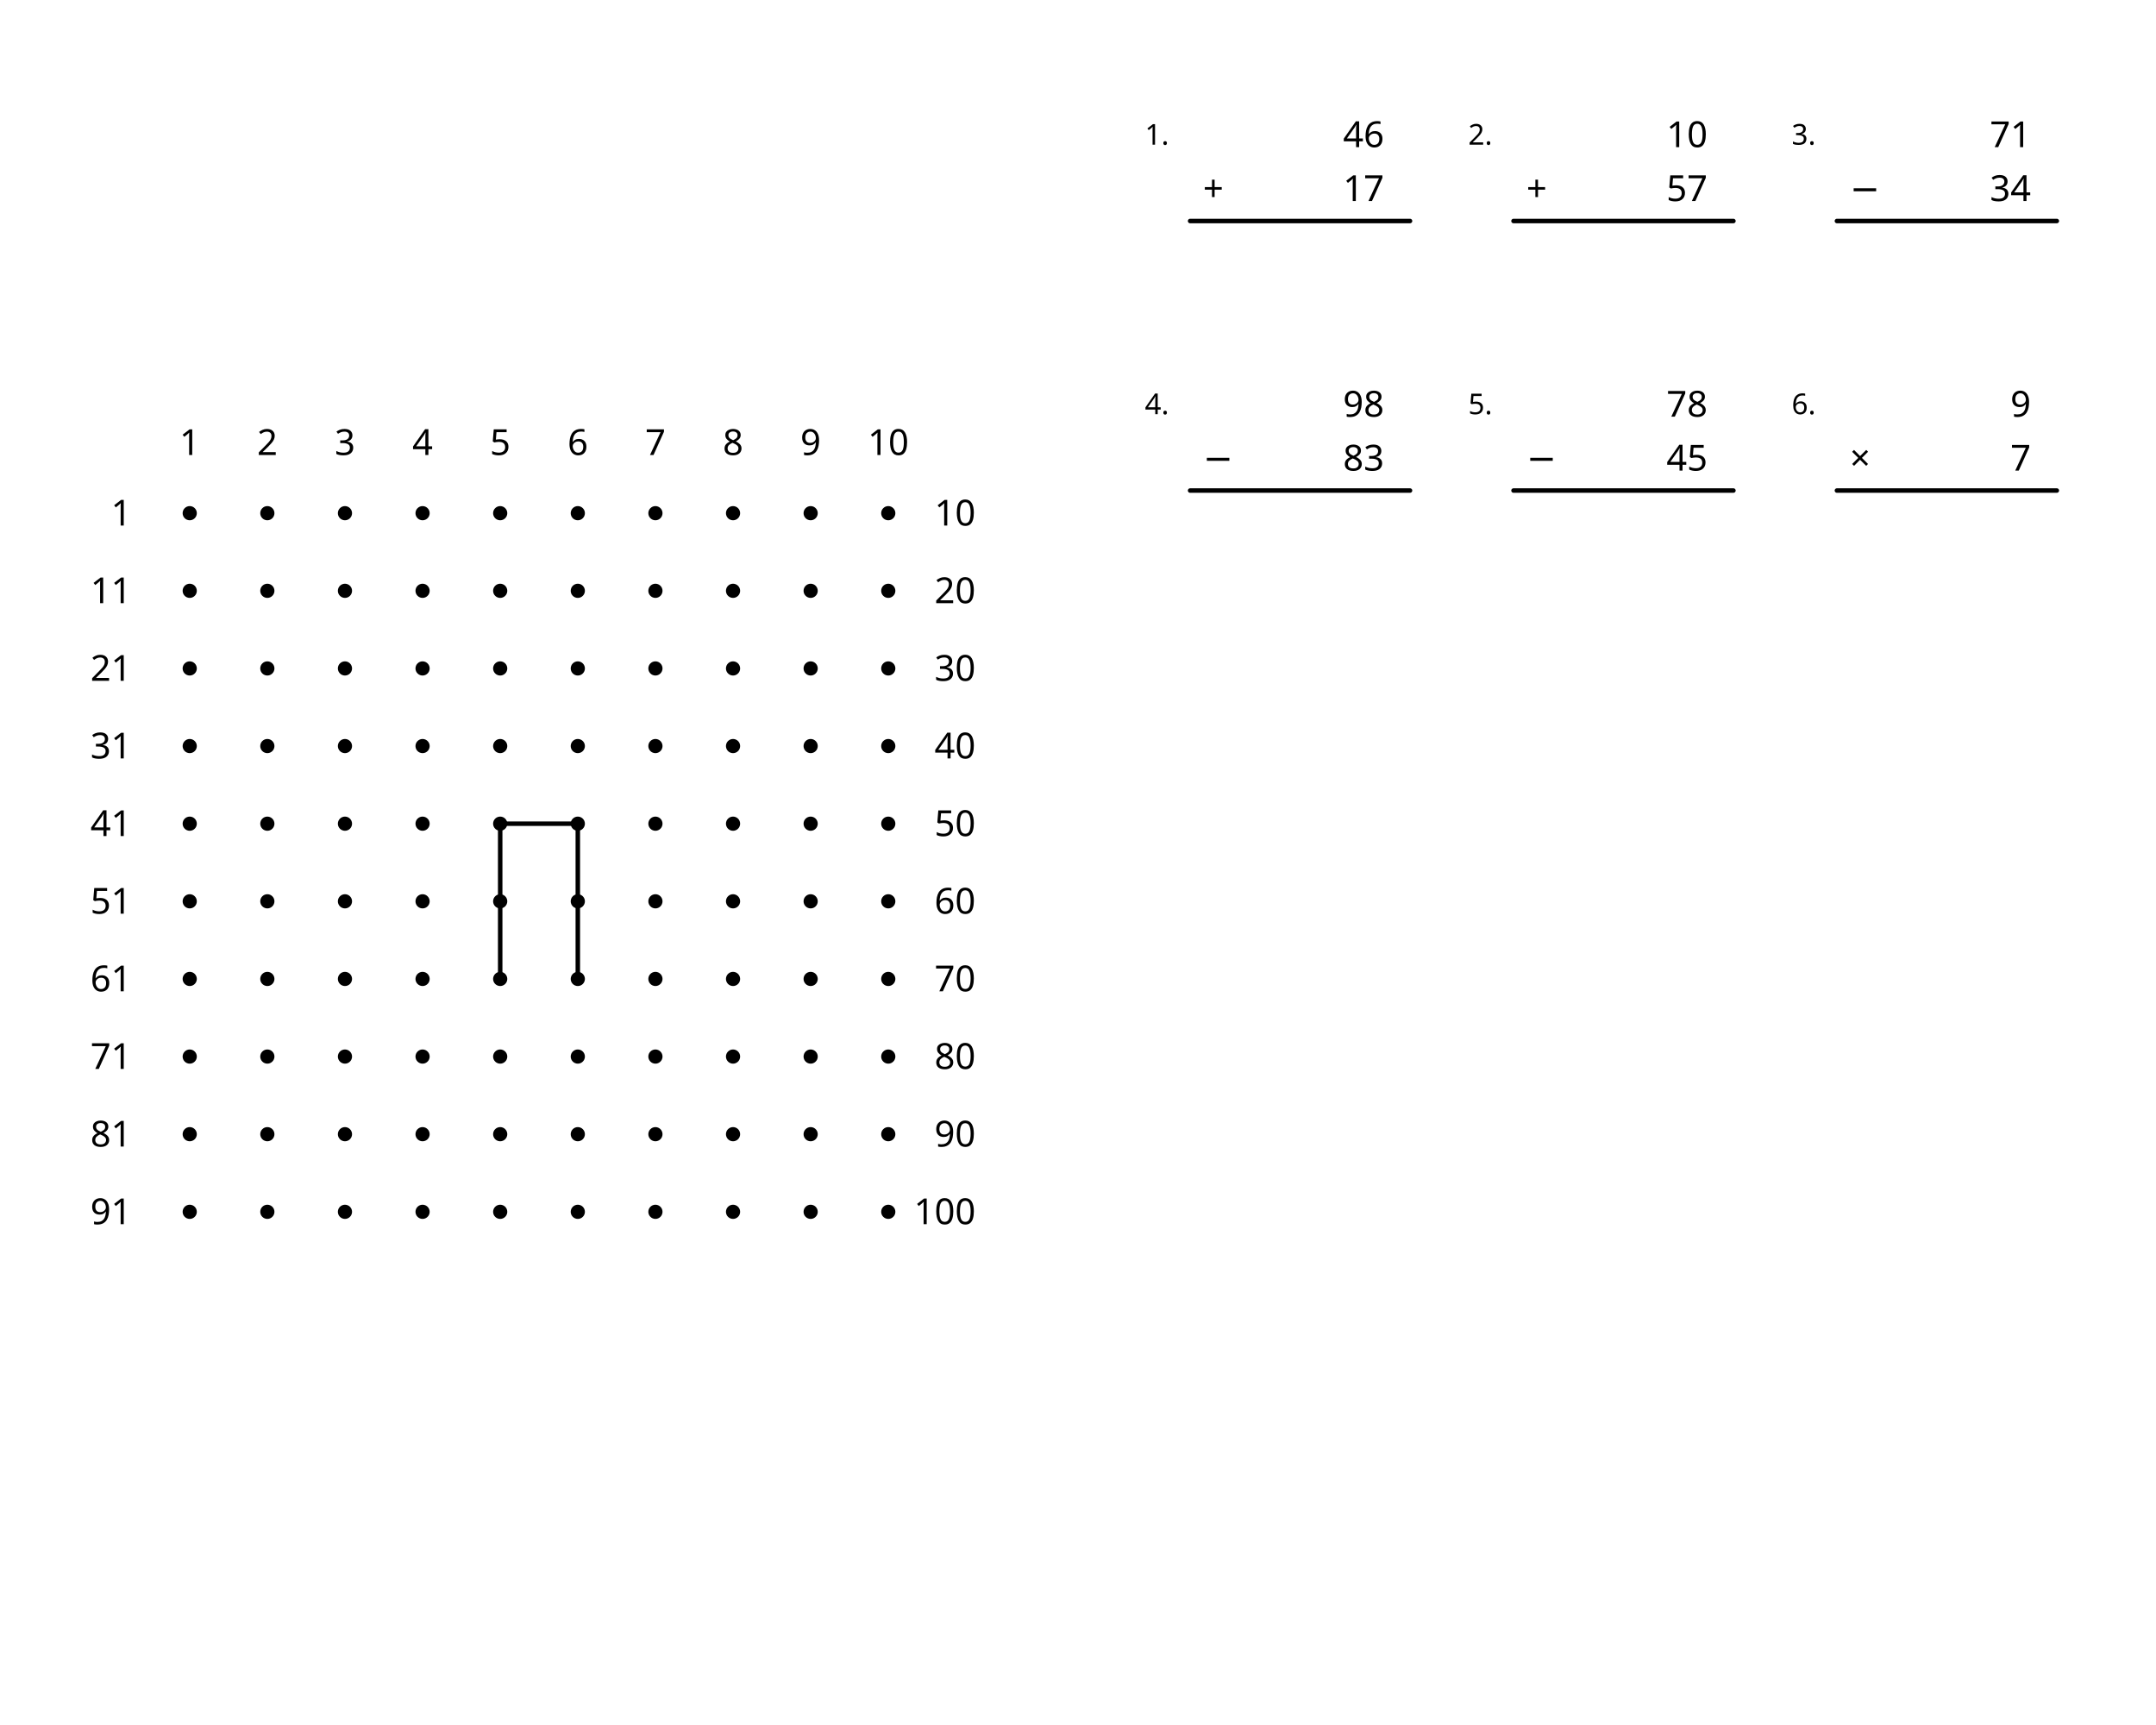
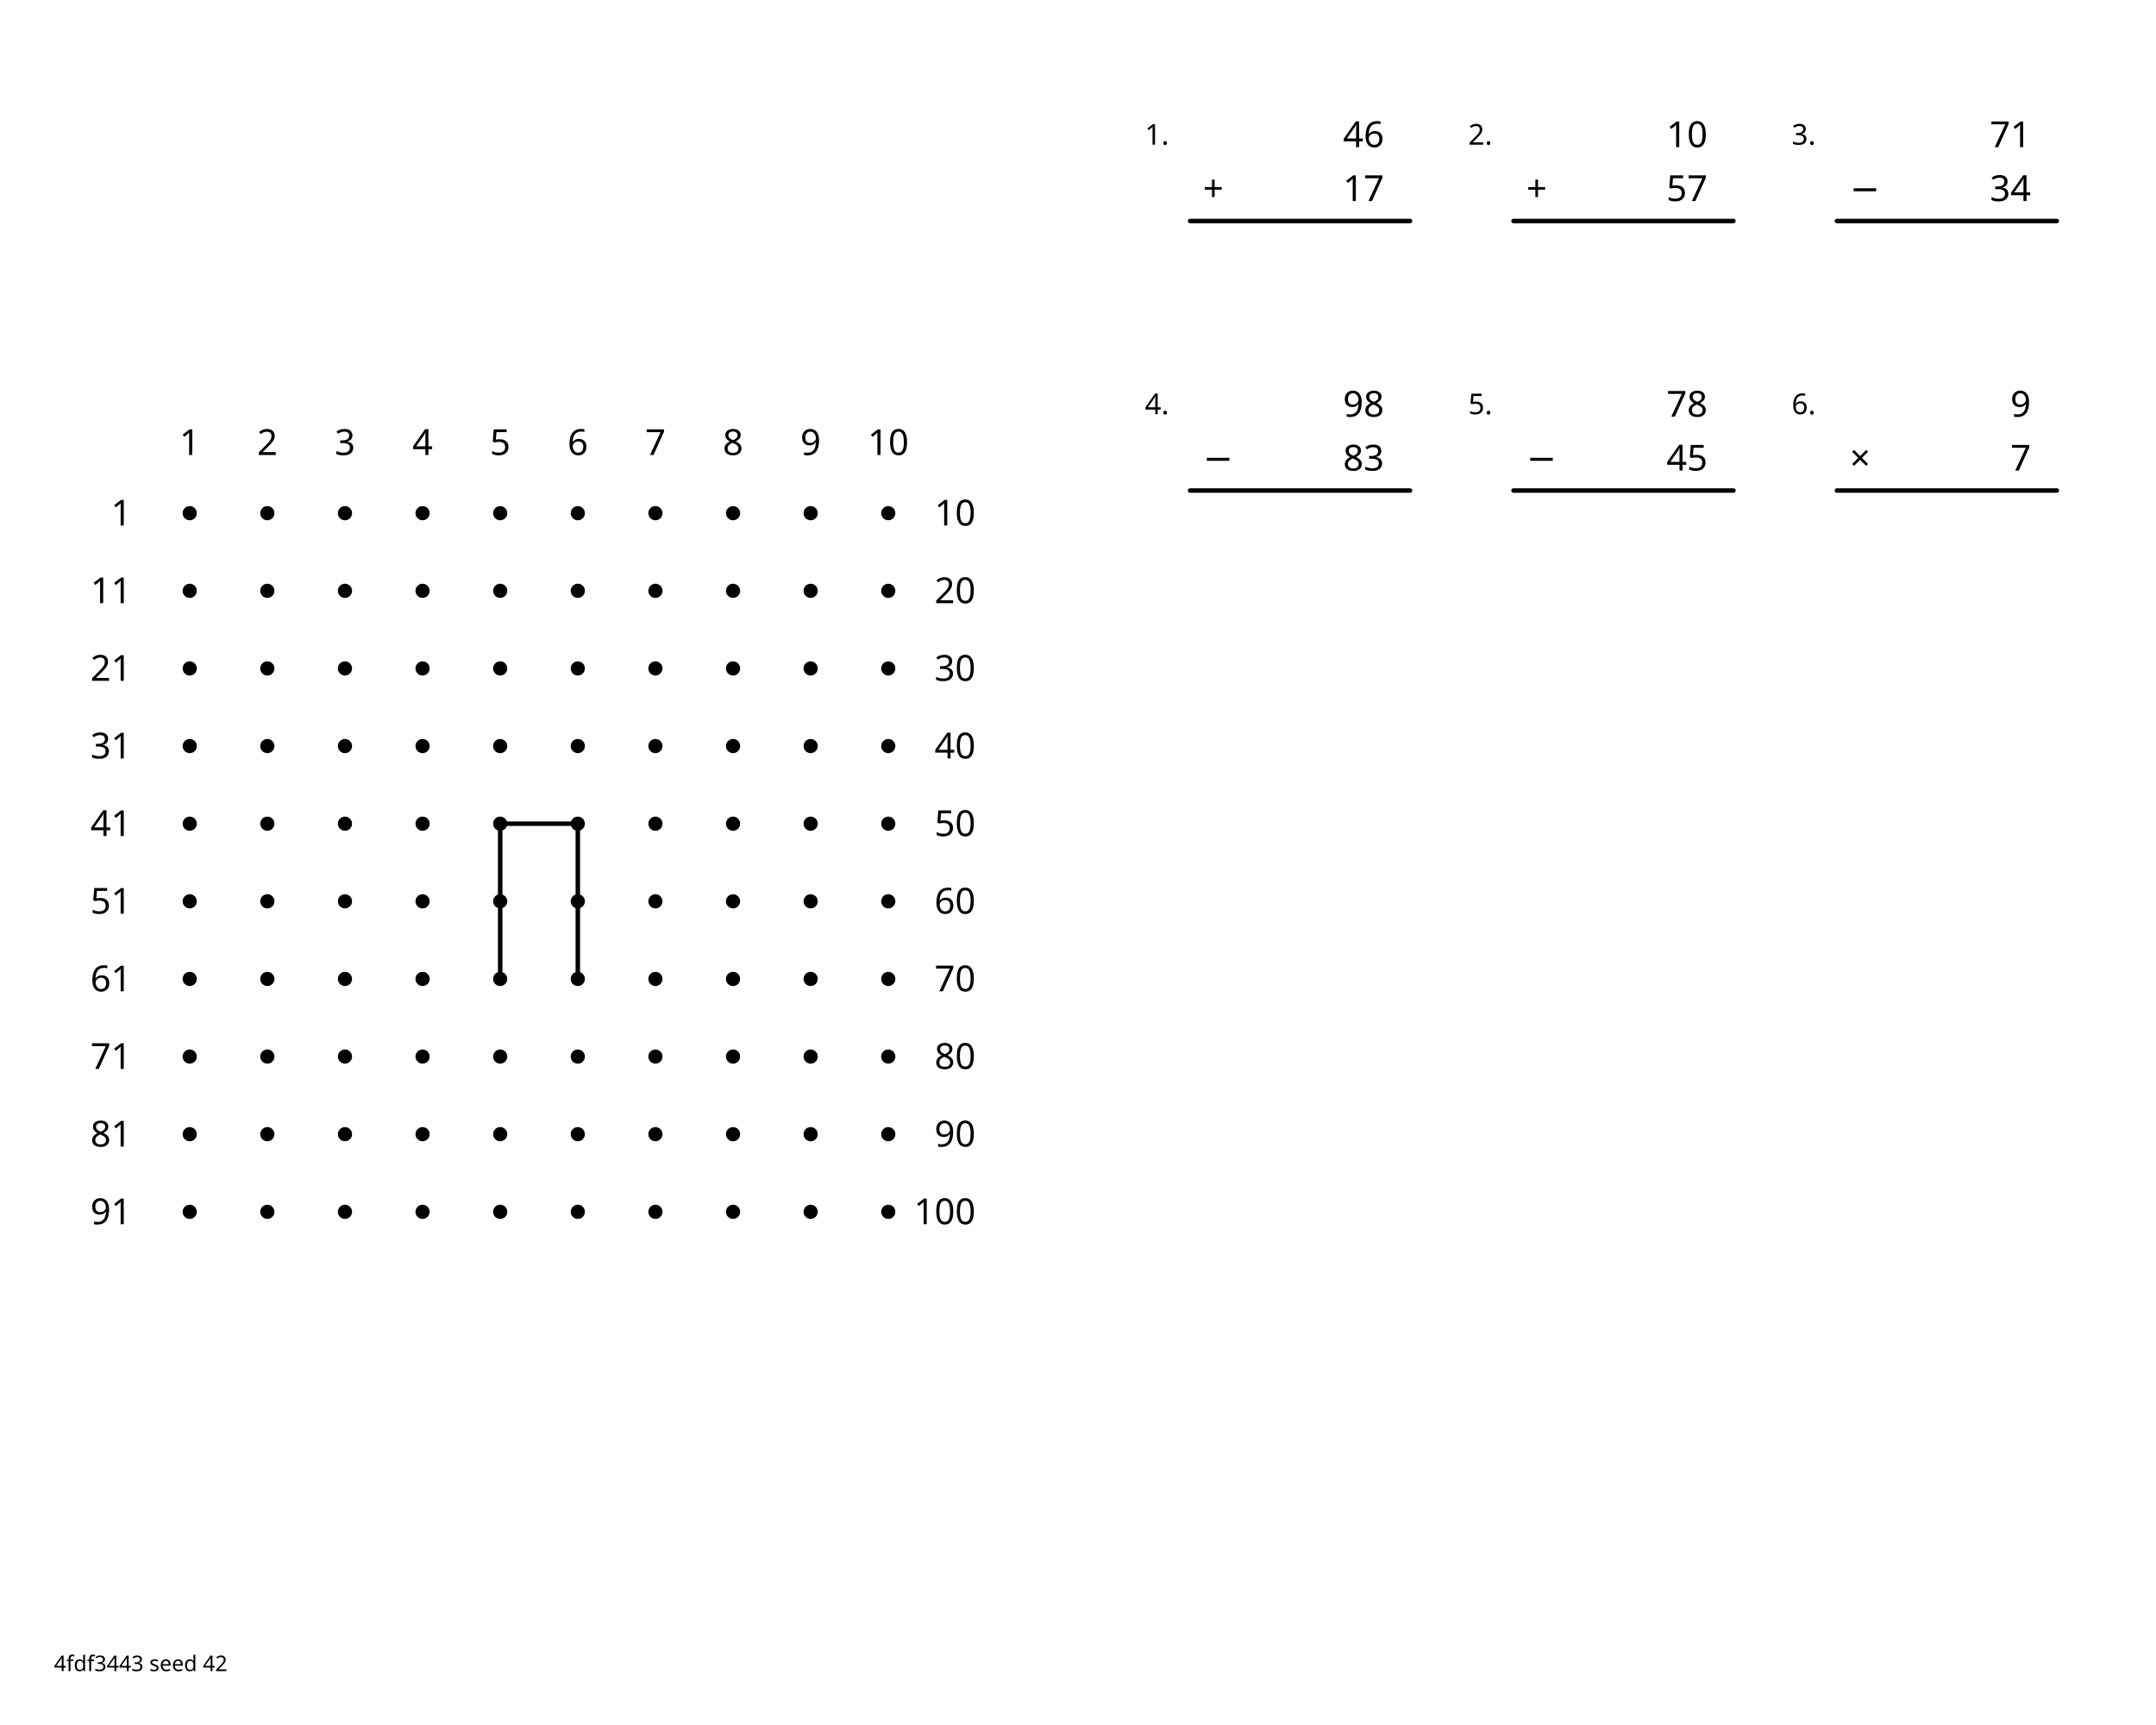
<svg xmlns="http://www.w3.org/2000/svg" class="svglite" data-engine-version="2.0" width="720.00pt" height="576.00pt" viewBox="0 0 720.00 576.00">
  <defs>
    <style type="text/css">
    .svglite line, .svglite polyline, .svglite polygon, .svglite path, .svglite rect, .svglite circle {
      fill: none;
      stroke: #000000;
      stroke-linecap: round;
      stroke-linejoin: round;
      stroke-miterlimit: 10.00;
    }
  </style>
  </defs>
  <rect width="100%" height="100%" style="stroke: none; fill: #FFFFFF;" />
  <defs>
    <clipPath id="cpMC4wMHw3MjAuMDB8MC4wMHw1NzYuMDA=">
      <rect x="0.00" y="0.00" width="720.00" height="576.00" />
    </clipPath>
  </defs>
  <g clip-path="url(#cpMC4wMHw3MjAuMDB8MC4wMHw1NzYuMDA=)">
    <line x1="397.44" y1="73.80" x2="470.88" y2="73.80" style="stroke-width: 1.50;" />
    <line x1="505.44" y1="73.80" x2="578.88" y2="73.80" style="stroke-width: 1.50;" />
    <line x1="613.44" y1="73.80" x2="686.88" y2="73.80" style="stroke-width: 1.50;" />
    <line x1="397.44" y1="163.80" x2="470.88" y2="163.80" style="stroke-width: 1.50;" />
    <line x1="505.44" y1="163.80" x2="578.88" y2="163.80" style="stroke-width: 1.50;" />
    <line x1="613.44" y1="163.80" x2="686.88" y2="163.80" style="stroke-width: 1.50;" />
    <text x="462.24" y="49.13" text-anchor="end" style="font-size: 12.00px; font-family: sans;" textLength="13.35px" lengthAdjust="spacingAndGlyphs">46</text>
    <text x="462.24" y="67.13" text-anchor="end" style="font-size: 12.00px; font-family: sans;" textLength="13.35px" lengthAdjust="spacingAndGlyphs">17</text>
    <text x="570.24" y="49.13" text-anchor="end" style="font-size: 12.00px; font-family: sans;" textLength="13.35px" lengthAdjust="spacingAndGlyphs">10</text>
    <text x="570.24" y="67.13" text-anchor="end" style="font-size: 12.00px; font-family: sans;" textLength="13.35px" lengthAdjust="spacingAndGlyphs">57</text>
    <text x="678.24" y="49.13" text-anchor="end" style="font-size: 12.00px; font-family: sans;" textLength="13.35px" lengthAdjust="spacingAndGlyphs">71</text>
    <text x="678.24" y="67.13" text-anchor="end" style="font-size: 12.00px; font-family: sans;" textLength="13.35px" lengthAdjust="spacingAndGlyphs">34</text>
    <text x="462.24" y="139.13" text-anchor="end" style="font-size: 12.00px; font-family: sans;" textLength="13.35px" lengthAdjust="spacingAndGlyphs">98</text>
    <text x="462.24" y="157.13" text-anchor="end" style="font-size: 12.00px; font-family: sans;" textLength="13.35px" lengthAdjust="spacingAndGlyphs">83</text>
    <text x="570.24" y="139.13" text-anchor="end" style="font-size: 12.00px; font-family: sans;" textLength="13.35px" lengthAdjust="spacingAndGlyphs">78</text>
    <text x="570.24" y="157.13" text-anchor="end" style="font-size: 12.00px; font-family: sans;" textLength="13.35px" lengthAdjust="spacingAndGlyphs">45</text>
    <text x="678.24" y="139.13" text-anchor="end" style="font-size: 12.00px; font-family: sans;" textLength="6.67px" lengthAdjust="spacingAndGlyphs">9</text>
    <text x="678.24" y="157.13" text-anchor="end" style="font-size: 12.00px; font-family: sans;" textLength="6.67px" lengthAdjust="spacingAndGlyphs">7</text>
    <text x="401.76" y="67.13" style="font-size: 12.00px; font-family: sans;" textLength="7.01px" lengthAdjust="spacingAndGlyphs">+</text>
    <text x="509.76" y="67.13" style="font-size: 12.00px; font-family: sans;" textLength="7.01px" lengthAdjust="spacingAndGlyphs">+</text>
    <text x="617.76" y="67.13" style="font-size: 12.00px; font-family: sans;" textLength="7.01px" lengthAdjust="spacingAndGlyphs">−</text>
    <text x="401.76" y="157.13" style="font-size: 12.00px; font-family: sans;" textLength="7.01px" lengthAdjust="spacingAndGlyphs">−</text>
    <text x="509.76" y="157.13" style="font-size: 12.00px; font-family: sans;" textLength="7.01px" lengthAdjust="spacingAndGlyphs">−</text>
    <text x="617.76" y="157.13" style="font-size: 12.00px; font-family: sans;" textLength="7.01px" lengthAdjust="spacingAndGlyphs">×</text>
    <text x="382.32" y="48.30" style="font-size: 9.60px; font-family: sans;" textLength="8.01px" lengthAdjust="spacingAndGlyphs">1.</text>
    <text x="490.32" y="48.30" style="font-size: 9.60px; font-family: sans;" textLength="8.01px" lengthAdjust="spacingAndGlyphs">2.</text>
    <text x="598.32" y="48.30" style="font-size: 9.60px; font-family: sans;" textLength="8.01px" lengthAdjust="spacingAndGlyphs">3.</text>
    <text x="382.32" y="138.30" style="font-size: 9.60px; font-family: sans;" textLength="8.01px" lengthAdjust="spacingAndGlyphs">4.</text>
    <text x="490.32" y="138.30" style="font-size: 9.60px; font-family: sans;" textLength="8.01px" lengthAdjust="spacingAndGlyphs">5.</text>
    <text x="598.32" y="138.30" style="font-size: 9.60px; font-family: sans;" textLength="8.01px" lengthAdjust="spacingAndGlyphs">6.</text>
    <line x1="167.04" y1="326.88" x2="167.04" y2="275.04" style="stroke-width: 1.50;" />
    <line x1="167.04" y1="275.04" x2="192.96" y2="275.04" style="stroke-width: 1.50;" />
    <line x1="192.96" y1="275.04" x2="192.96" y2="326.88" style="stroke-width: 1.50;" />
    <circle cx="63.36" cy="171.36" r="1.62" style="stroke-width: 1.50; fill: #000000;" />
    <circle cx="89.28" cy="171.36" r="1.62" style="stroke-width: 1.50; fill: #000000;" />
    <circle cx="115.20" cy="171.36" r="1.62" style="stroke-width: 1.50; fill: #000000;" />
    <circle cx="141.12" cy="171.36" r="1.62" style="stroke-width: 1.50; fill: #000000;" />
    <circle cx="167.04" cy="171.36" r="1.62" style="stroke-width: 1.50; fill: #000000;" />
    <circle cx="192.96" cy="171.36" r="1.62" style="stroke-width: 1.50; fill: #000000;" />
    <circle cx="218.88" cy="171.36" r="1.62" style="stroke-width: 1.50; fill: #000000;" />
    <circle cx="244.80" cy="171.36" r="1.62" style="stroke-width: 1.50; fill: #000000;" />
    <circle cx="270.72" cy="171.36" r="1.62" style="stroke-width: 1.50; fill: #000000;" />
    <circle cx="296.64" cy="171.36" r="1.62" style="stroke-width: 1.50; fill: #000000;" />
    <circle cx="63.36" cy="197.28" r="1.62" style="stroke-width: 1.50; fill: #000000;" />
    <circle cx="89.28" cy="197.28" r="1.62" style="stroke-width: 1.50; fill: #000000;" />
    <circle cx="115.20" cy="197.28" r="1.62" style="stroke-width: 1.50; fill: #000000;" />
    <circle cx="141.12" cy="197.28" r="1.62" style="stroke-width: 1.50; fill: #000000;" />
    <circle cx="167.04" cy="197.28" r="1.62" style="stroke-width: 1.50; fill: #000000;" />
    <circle cx="192.96" cy="197.28" r="1.62" style="stroke-width: 1.50; fill: #000000;" />
    <circle cx="218.88" cy="197.28" r="1.62" style="stroke-width: 1.50; fill: #000000;" />
    <circle cx="244.80" cy="197.28" r="1.62" style="stroke-width: 1.50; fill: #000000;" />
    <circle cx="270.72" cy="197.28" r="1.62" style="stroke-width: 1.50; fill: #000000;" />
    <circle cx="296.64" cy="197.28" r="1.62" style="stroke-width: 1.50; fill: #000000;" />
    <circle cx="63.36" cy="223.20" r="1.62" style="stroke-width: 1.50; fill: #000000;" />
    <circle cx="89.28" cy="223.20" r="1.62" style="stroke-width: 1.50; fill: #000000;" />
    <circle cx="115.20" cy="223.20" r="1.62" style="stroke-width: 1.50; fill: #000000;" />
    <circle cx="141.12" cy="223.20" r="1.62" style="stroke-width: 1.50; fill: #000000;" />
    <circle cx="167.04" cy="223.20" r="1.62" style="stroke-width: 1.50; fill: #000000;" />
    <circle cx="192.96" cy="223.20" r="1.62" style="stroke-width: 1.50; fill: #000000;" />
    <circle cx="218.88" cy="223.20" r="1.62" style="stroke-width: 1.50; fill: #000000;" />
    <circle cx="244.80" cy="223.20" r="1.62" style="stroke-width: 1.50; fill: #000000;" />
    <circle cx="270.72" cy="223.20" r="1.62" style="stroke-width: 1.50; fill: #000000;" />
    <circle cx="296.64" cy="223.20" r="1.62" style="stroke-width: 1.50; fill: #000000;" />
    <circle cx="63.36" cy="249.12" r="1.62" style="stroke-width: 1.50; fill: #000000;" />
    <circle cx="89.28" cy="249.12" r="1.62" style="stroke-width: 1.50; fill: #000000;" />
    <circle cx="115.20" cy="249.12" r="1.62" style="stroke-width: 1.50; fill: #000000;" />
    <circle cx="141.12" cy="249.12" r="1.62" style="stroke-width: 1.50; fill: #000000;" />
    <circle cx="167.04" cy="249.12" r="1.62" style="stroke-width: 1.50; fill: #000000;" />
    <circle cx="192.96" cy="249.12" r="1.62" style="stroke-width: 1.50; fill: #000000;" />
    <circle cx="218.88" cy="249.12" r="1.62" style="stroke-width: 1.50; fill: #000000;" />
    <circle cx="244.80" cy="249.12" r="1.62" style="stroke-width: 1.50; fill: #000000;" />
    <circle cx="270.72" cy="249.12" r="1.62" style="stroke-width: 1.50; fill: #000000;" />
    <circle cx="296.64" cy="249.12" r="1.62" style="stroke-width: 1.50; fill: #000000;" />
    <circle cx="63.36" cy="275.04" r="1.62" style="stroke-width: 1.50; fill: #000000;" />
    <circle cx="89.28" cy="275.04" r="1.62" style="stroke-width: 1.50; fill: #000000;" />
    <circle cx="115.20" cy="275.04" r="1.62" style="stroke-width: 1.50; fill: #000000;" />
    <circle cx="141.12" cy="275.04" r="1.62" style="stroke-width: 1.50; fill: #000000;" />
    <circle cx="167.04" cy="275.04" r="1.62" style="stroke-width: 1.50; fill: #000000;" />
    <circle cx="192.96" cy="275.04" r="1.62" style="stroke-width: 1.50; fill: #000000;" />
    <circle cx="218.88" cy="275.04" r="1.62" style="stroke-width: 1.50; fill: #000000;" />
    <circle cx="244.80" cy="275.04" r="1.62" style="stroke-width: 1.50; fill: #000000;" />
    <circle cx="270.72" cy="275.04" r="1.62" style="stroke-width: 1.50; fill: #000000;" />
    <circle cx="296.64" cy="275.04" r="1.62" style="stroke-width: 1.50; fill: #000000;" />
    <circle cx="63.36" cy="300.96" r="1.62" style="stroke-width: 1.50; fill: #000000;" />
    <circle cx="89.28" cy="300.96" r="1.62" style="stroke-width: 1.50; fill: #000000;" />
    <circle cx="115.20" cy="300.96" r="1.62" style="stroke-width: 1.50; fill: #000000;" />
    <circle cx="141.12" cy="300.96" r="1.62" style="stroke-width: 1.50; fill: #000000;" />
    <circle cx="167.04" cy="300.96" r="1.62" style="stroke-width: 1.50; fill: #000000;" />
    <circle cx="192.96" cy="300.96" r="1.62" style="stroke-width: 1.50; fill: #000000;" />
    <circle cx="218.88" cy="300.96" r="1.62" style="stroke-width: 1.50; fill: #000000;" />
    <circle cx="244.80" cy="300.96" r="1.62" style="stroke-width: 1.50; fill: #000000;" />
    <circle cx="270.72" cy="300.96" r="1.62" style="stroke-width: 1.50; fill: #000000;" />
    <circle cx="296.64" cy="300.96" r="1.62" style="stroke-width: 1.50; fill: #000000;" />
    <circle cx="63.36" cy="326.88" r="1.62" style="stroke-width: 1.50; fill: #000000;" />
    <circle cx="89.28" cy="326.88" r="1.62" style="stroke-width: 1.50; fill: #000000;" />
    <circle cx="115.20" cy="326.88" r="1.62" style="stroke-width: 1.50; fill: #000000;" />
    <circle cx="141.12" cy="326.88" r="1.62" style="stroke-width: 1.50; fill: #000000;" />
    <circle cx="167.04" cy="326.88" r="1.62" style="stroke-width: 1.50; fill: #000000;" />
    <circle cx="192.96" cy="326.88" r="1.62" style="stroke-width: 1.50; fill: #000000;" />
    <circle cx="218.88" cy="326.88" r="1.62" style="stroke-width: 1.50; fill: #000000;" />
    <circle cx="244.80" cy="326.88" r="1.62" style="stroke-width: 1.50; fill: #000000;" />
    <circle cx="270.72" cy="326.88" r="1.62" style="stroke-width: 1.50; fill: #000000;" />
    <circle cx="296.64" cy="326.88" r="1.62" style="stroke-width: 1.50; fill: #000000;" />
    <circle cx="63.36" cy="352.80" r="1.62" style="stroke-width: 1.50; fill: #000000;" />
    <circle cx="89.28" cy="352.80" r="1.62" style="stroke-width: 1.50; fill: #000000;" />
    <circle cx="115.20" cy="352.80" r="1.62" style="stroke-width: 1.50; fill: #000000;" />
    <circle cx="141.12" cy="352.80" r="1.62" style="stroke-width: 1.50; fill: #000000;" />
    <circle cx="167.04" cy="352.80" r="1.62" style="stroke-width: 1.50; fill: #000000;" />
    <circle cx="192.96" cy="352.80" r="1.62" style="stroke-width: 1.50; fill: #000000;" />
    <circle cx="218.88" cy="352.80" r="1.62" style="stroke-width: 1.50; fill: #000000;" />
    <circle cx="244.80" cy="352.80" r="1.62" style="stroke-width: 1.50; fill: #000000;" />
    <circle cx="270.72" cy="352.80" r="1.62" style="stroke-width: 1.50; fill: #000000;" />
    <circle cx="296.64" cy="352.80" r="1.62" style="stroke-width: 1.50; fill: #000000;" />
    <circle cx="63.36" cy="378.72" r="1.62" style="stroke-width: 1.50; fill: #000000;" />
    <circle cx="89.28" cy="378.72" r="1.62" style="stroke-width: 1.50; fill: #000000;" />
    <circle cx="115.20" cy="378.72" r="1.62" style="stroke-width: 1.50; fill: #000000;" />
    <circle cx="141.12" cy="378.72" r="1.62" style="stroke-width: 1.50; fill: #000000;" />
    <circle cx="167.04" cy="378.72" r="1.62" style="stroke-width: 1.50; fill: #000000;" />
    <circle cx="192.96" cy="378.72" r="1.62" style="stroke-width: 1.50; fill: #000000;" />
    <circle cx="218.88" cy="378.72" r="1.62" style="stroke-width: 1.50; fill: #000000;" />
    <circle cx="244.80" cy="378.72" r="1.62" style="stroke-width: 1.50; fill: #000000;" />
    <circle cx="270.72" cy="378.72" r="1.62" style="stroke-width: 1.50; fill: #000000;" />
    <circle cx="296.64" cy="378.72" r="1.62" style="stroke-width: 1.50; fill: #000000;" />
    <circle cx="63.36" cy="404.64" r="1.62" style="stroke-width: 1.50; fill: #000000;" />
    <circle cx="89.28" cy="404.64" r="1.62" style="stroke-width: 1.50; fill: #000000;" />
    <circle cx="115.20" cy="404.64" r="1.62" style="stroke-width: 1.50; fill: #000000;" />
    <circle cx="141.12" cy="404.64" r="1.62" style="stroke-width: 1.50; fill: #000000;" />
    <circle cx="167.04" cy="404.64" r="1.62" style="stroke-width: 1.50; fill: #000000;" />
    <circle cx="192.96" cy="404.64" r="1.62" style="stroke-width: 1.50; fill: #000000;" />
    <circle cx="218.88" cy="404.64" r="1.62" style="stroke-width: 1.50; fill: #000000;" />
    <circle cx="244.80" cy="404.64" r="1.62" style="stroke-width: 1.50; fill: #000000;" />
    <circle cx="270.72" cy="404.64" r="1.62" style="stroke-width: 1.50; fill: #000000;" />
    <circle cx="296.64" cy="404.64" r="1.62" style="stroke-width: 1.50; fill: #000000;" />
    <text x="43.92" y="175.49" text-anchor="end" style="font-size: 12.00px; font-family: sans;" textLength="6.67px" lengthAdjust="spacingAndGlyphs">1</text>
    <text x="43.92" y="201.41" text-anchor="end" style="font-size: 12.00px; font-family: sans;" textLength="13.35px" lengthAdjust="spacingAndGlyphs">11</text>
    <text x="43.92" y="227.33" text-anchor="end" style="font-size: 12.00px; font-family: sans;" textLength="13.35px" lengthAdjust="spacingAndGlyphs">21</text>
    <text x="43.92" y="253.25" text-anchor="end" style="font-size: 12.00px; font-family: sans;" textLength="13.35px" lengthAdjust="spacingAndGlyphs">31</text>
    <text x="43.92" y="279.17" text-anchor="end" style="font-size: 12.00px; font-family: sans;" textLength="13.35px" lengthAdjust="spacingAndGlyphs">41</text>
    <text x="43.92" y="305.09" text-anchor="end" style="font-size: 12.00px; font-family: sans;" textLength="13.35px" lengthAdjust="spacingAndGlyphs">51</text>
    <text x="43.92" y="331.01" text-anchor="end" style="font-size: 12.00px; font-family: sans;" textLength="13.35px" lengthAdjust="spacingAndGlyphs">61</text>
    <text x="43.92" y="356.93" text-anchor="end" style="font-size: 12.00px; font-family: sans;" textLength="13.35px" lengthAdjust="spacingAndGlyphs">71</text>
    <text x="43.92" y="382.85" text-anchor="end" style="font-size: 12.00px; font-family: sans;" textLength="13.35px" lengthAdjust="spacingAndGlyphs">81</text>
    <text x="43.92" y="408.77" text-anchor="end" style="font-size: 12.00px; font-family: sans;" textLength="13.35px" lengthAdjust="spacingAndGlyphs">91</text>
    <text x="325.80" y="175.49" text-anchor="end" style="font-size: 12.00px; font-family: sans;" textLength="13.35px" lengthAdjust="spacingAndGlyphs">10</text>
    <text x="325.80" y="201.41" text-anchor="end" style="font-size: 12.00px; font-family: sans;" textLength="13.35px" lengthAdjust="spacingAndGlyphs">20</text>
    <text x="325.80" y="227.33" text-anchor="end" style="font-size: 12.00px; font-family: sans;" textLength="13.35px" lengthAdjust="spacingAndGlyphs">30</text>
    <text x="325.80" y="253.25" text-anchor="end" style="font-size: 12.00px; font-family: sans;" textLength="13.35px" lengthAdjust="spacingAndGlyphs">40</text>
    <text x="325.80" y="279.17" text-anchor="end" style="font-size: 12.00px; font-family: sans;" textLength="13.35px" lengthAdjust="spacingAndGlyphs">50</text>
    <text x="325.80" y="305.09" text-anchor="end" style="font-size: 12.00px; font-family: sans;" textLength="13.35px" lengthAdjust="spacingAndGlyphs">60</text>
    <text x="325.80" y="331.01" text-anchor="end" style="font-size: 12.00px; font-family: sans;" textLength="13.35px" lengthAdjust="spacingAndGlyphs">70</text>
    <text x="325.80" y="356.93" text-anchor="end" style="font-size: 12.00px; font-family: sans;" textLength="13.35px" lengthAdjust="spacingAndGlyphs">80</text>
    <text x="325.80" y="382.85" text-anchor="end" style="font-size: 12.00px; font-family: sans;" textLength="13.35px" lengthAdjust="spacingAndGlyphs">90</text>
    <text x="325.80" y="408.77" text-anchor="end" style="font-size: 12.00px; font-family: sans;" textLength="20.02px" lengthAdjust="spacingAndGlyphs">100</text>
    <text x="63.36" y="151.92" text-anchor="middle" style="font-size: 12.00px; font-family: sans;" textLength="6.67px" lengthAdjust="spacingAndGlyphs">1</text>
    <text x="89.28" y="151.92" text-anchor="middle" style="font-size: 12.00px; font-family: sans;" textLength="6.67px" lengthAdjust="spacingAndGlyphs">2</text>
    <text x="115.20" y="151.92" text-anchor="middle" style="font-size: 12.00px; font-family: sans;" textLength="6.67px" lengthAdjust="spacingAndGlyphs">3</text>
    <text x="141.12" y="151.92" text-anchor="middle" style="font-size: 12.00px; font-family: sans;" textLength="6.67px" lengthAdjust="spacingAndGlyphs">4</text>
    <text x="167.04" y="151.92" text-anchor="middle" style="font-size: 12.00px; font-family: sans;" textLength="6.67px" lengthAdjust="spacingAndGlyphs">5</text>
    <text x="192.96" y="151.92" text-anchor="middle" style="font-size: 12.00px; font-family: sans;" textLength="6.67px" lengthAdjust="spacingAndGlyphs">6</text>
    <text x="218.88" y="151.92" text-anchor="middle" style="font-size: 12.00px; font-family: sans;" textLength="6.67px" lengthAdjust="spacingAndGlyphs">7</text>
    <text x="244.80" y="151.92" text-anchor="middle" style="font-size: 12.00px; font-family: sans;" textLength="6.67px" lengthAdjust="spacingAndGlyphs">8</text>
    <text x="270.72" y="151.92" text-anchor="middle" style="font-size: 12.00px; font-family: sans;" textLength="6.67px" lengthAdjust="spacingAndGlyphs">9</text>
    <text x="296.64" y="151.92" text-anchor="middle" style="font-size: 12.00px; font-family: sans;" textLength="13.35px" lengthAdjust="spacingAndGlyphs">10</text>
+     <text x="18.00" y="558.00" style="font-size: 7.20px; font-family: sans;" textLength="55.65px" lengthAdjust="spacingAndGlyphs">4fdf3443 seed 42</text>
  </g>
</svg>
